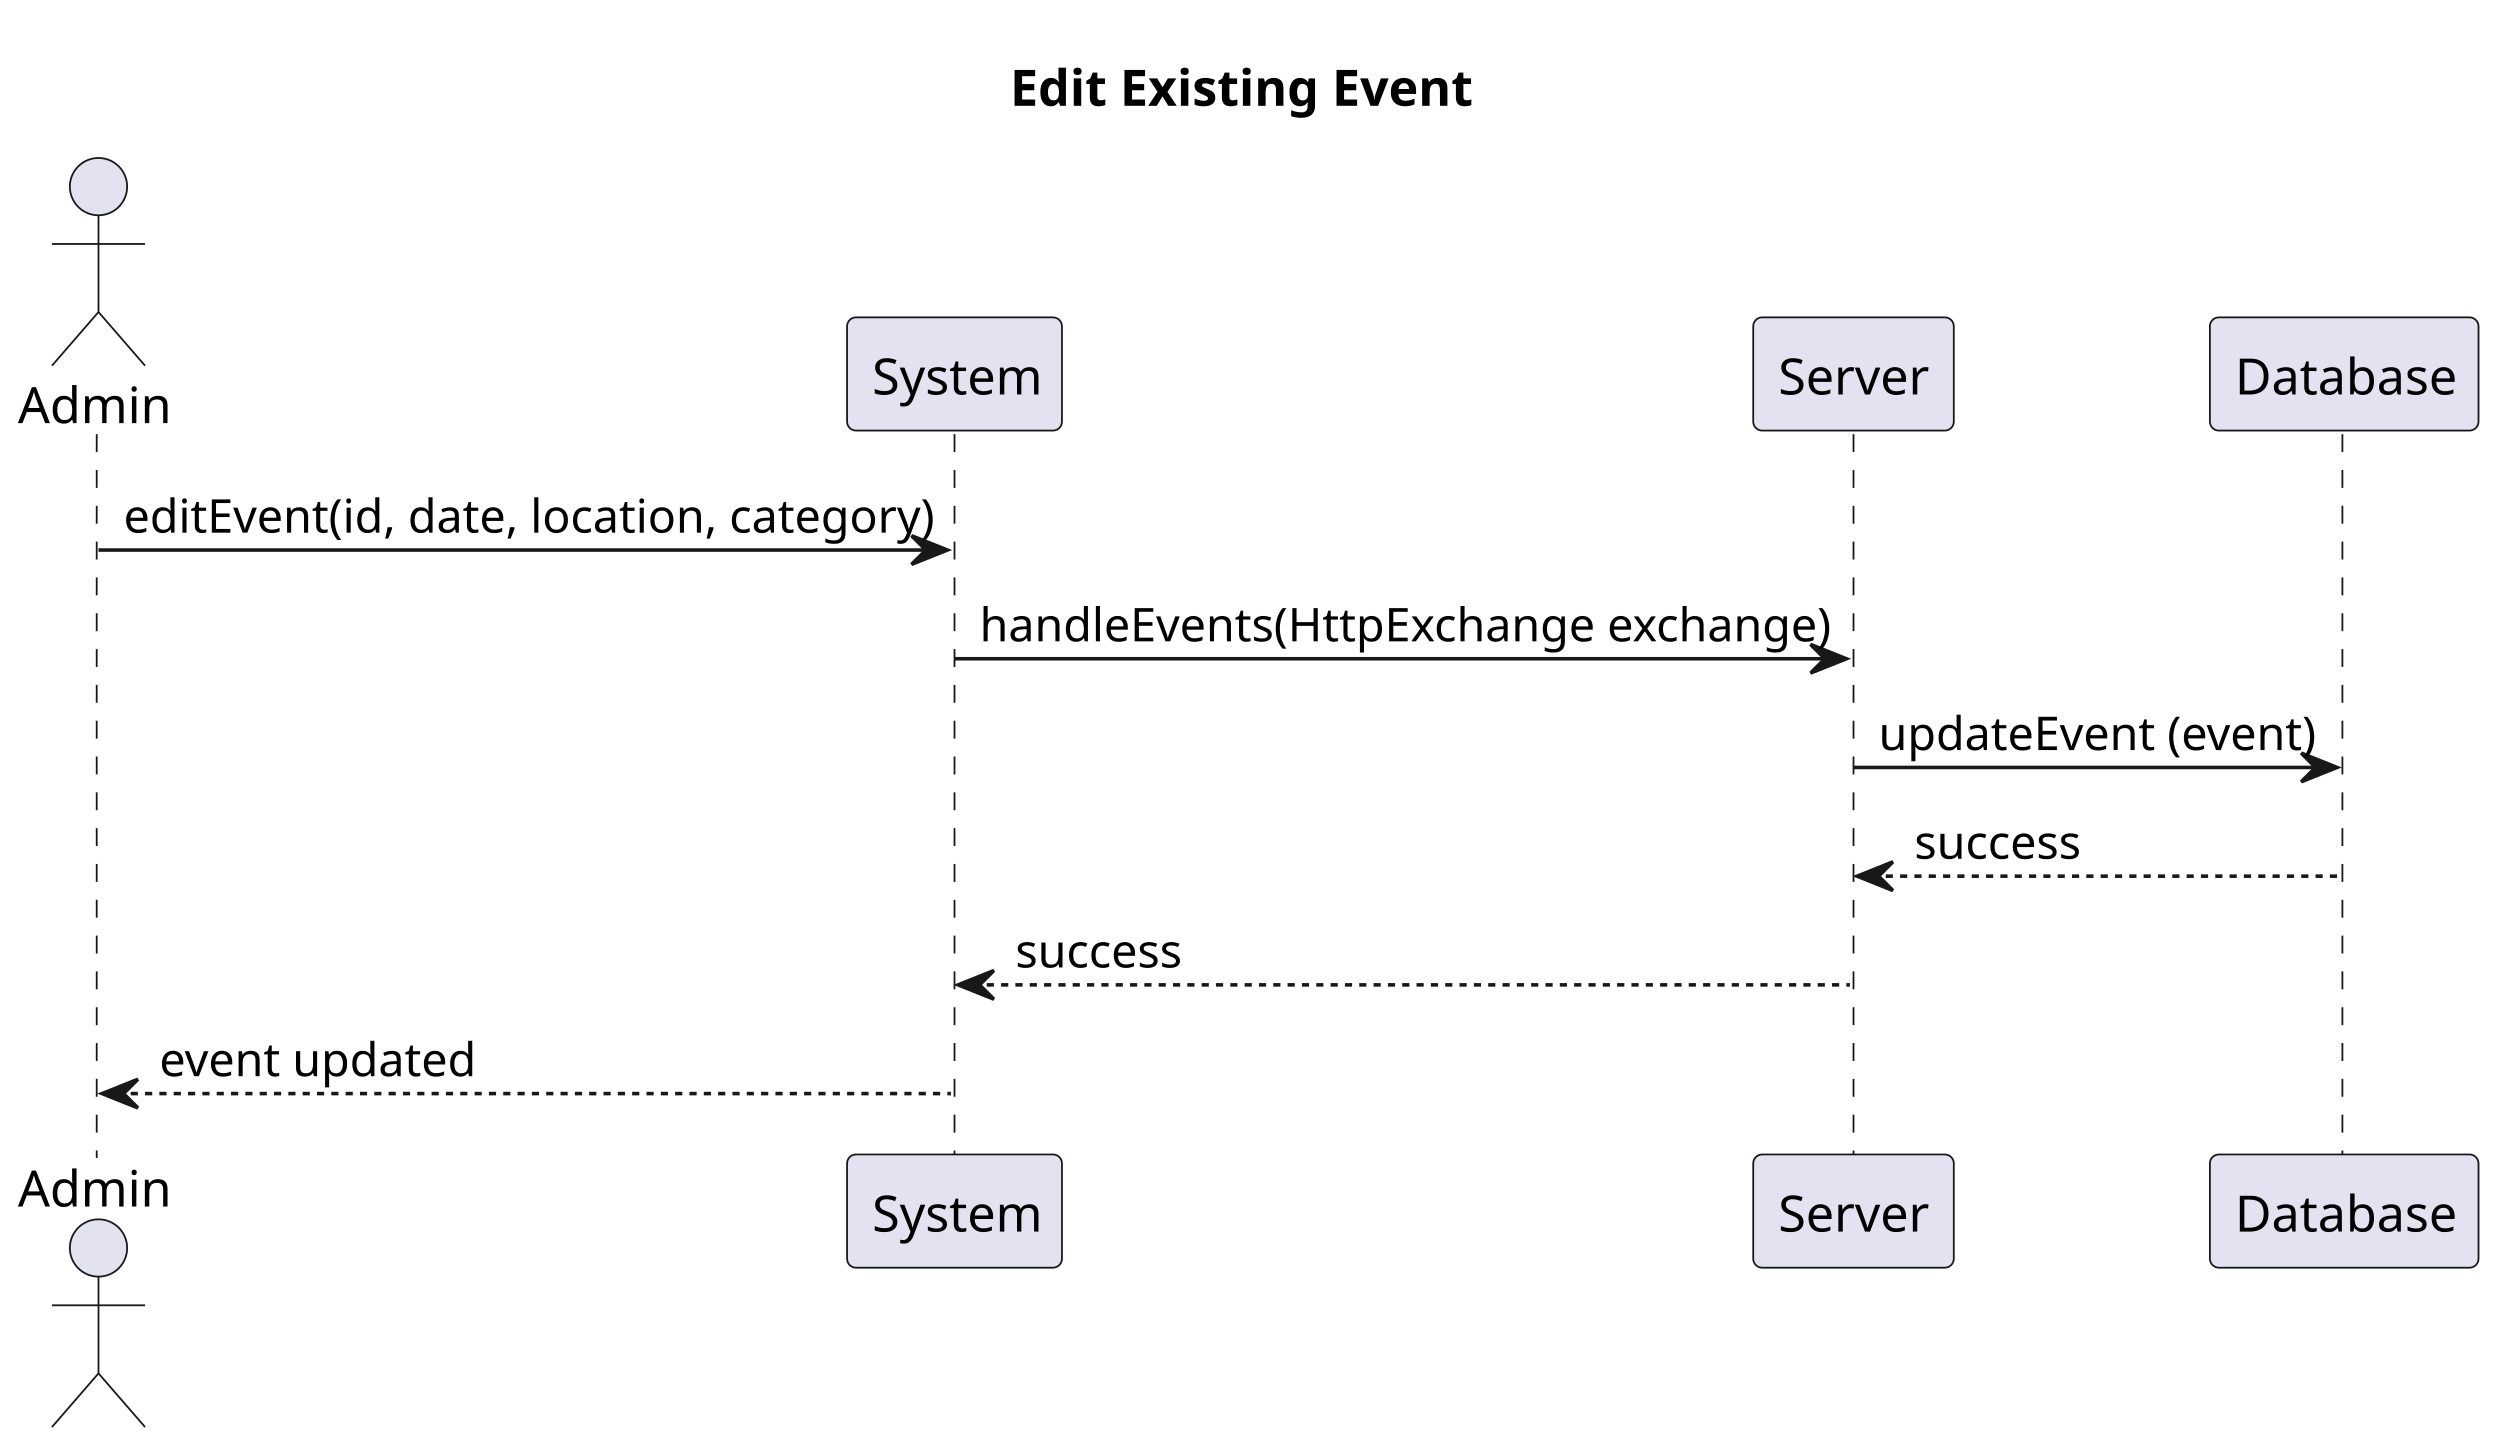
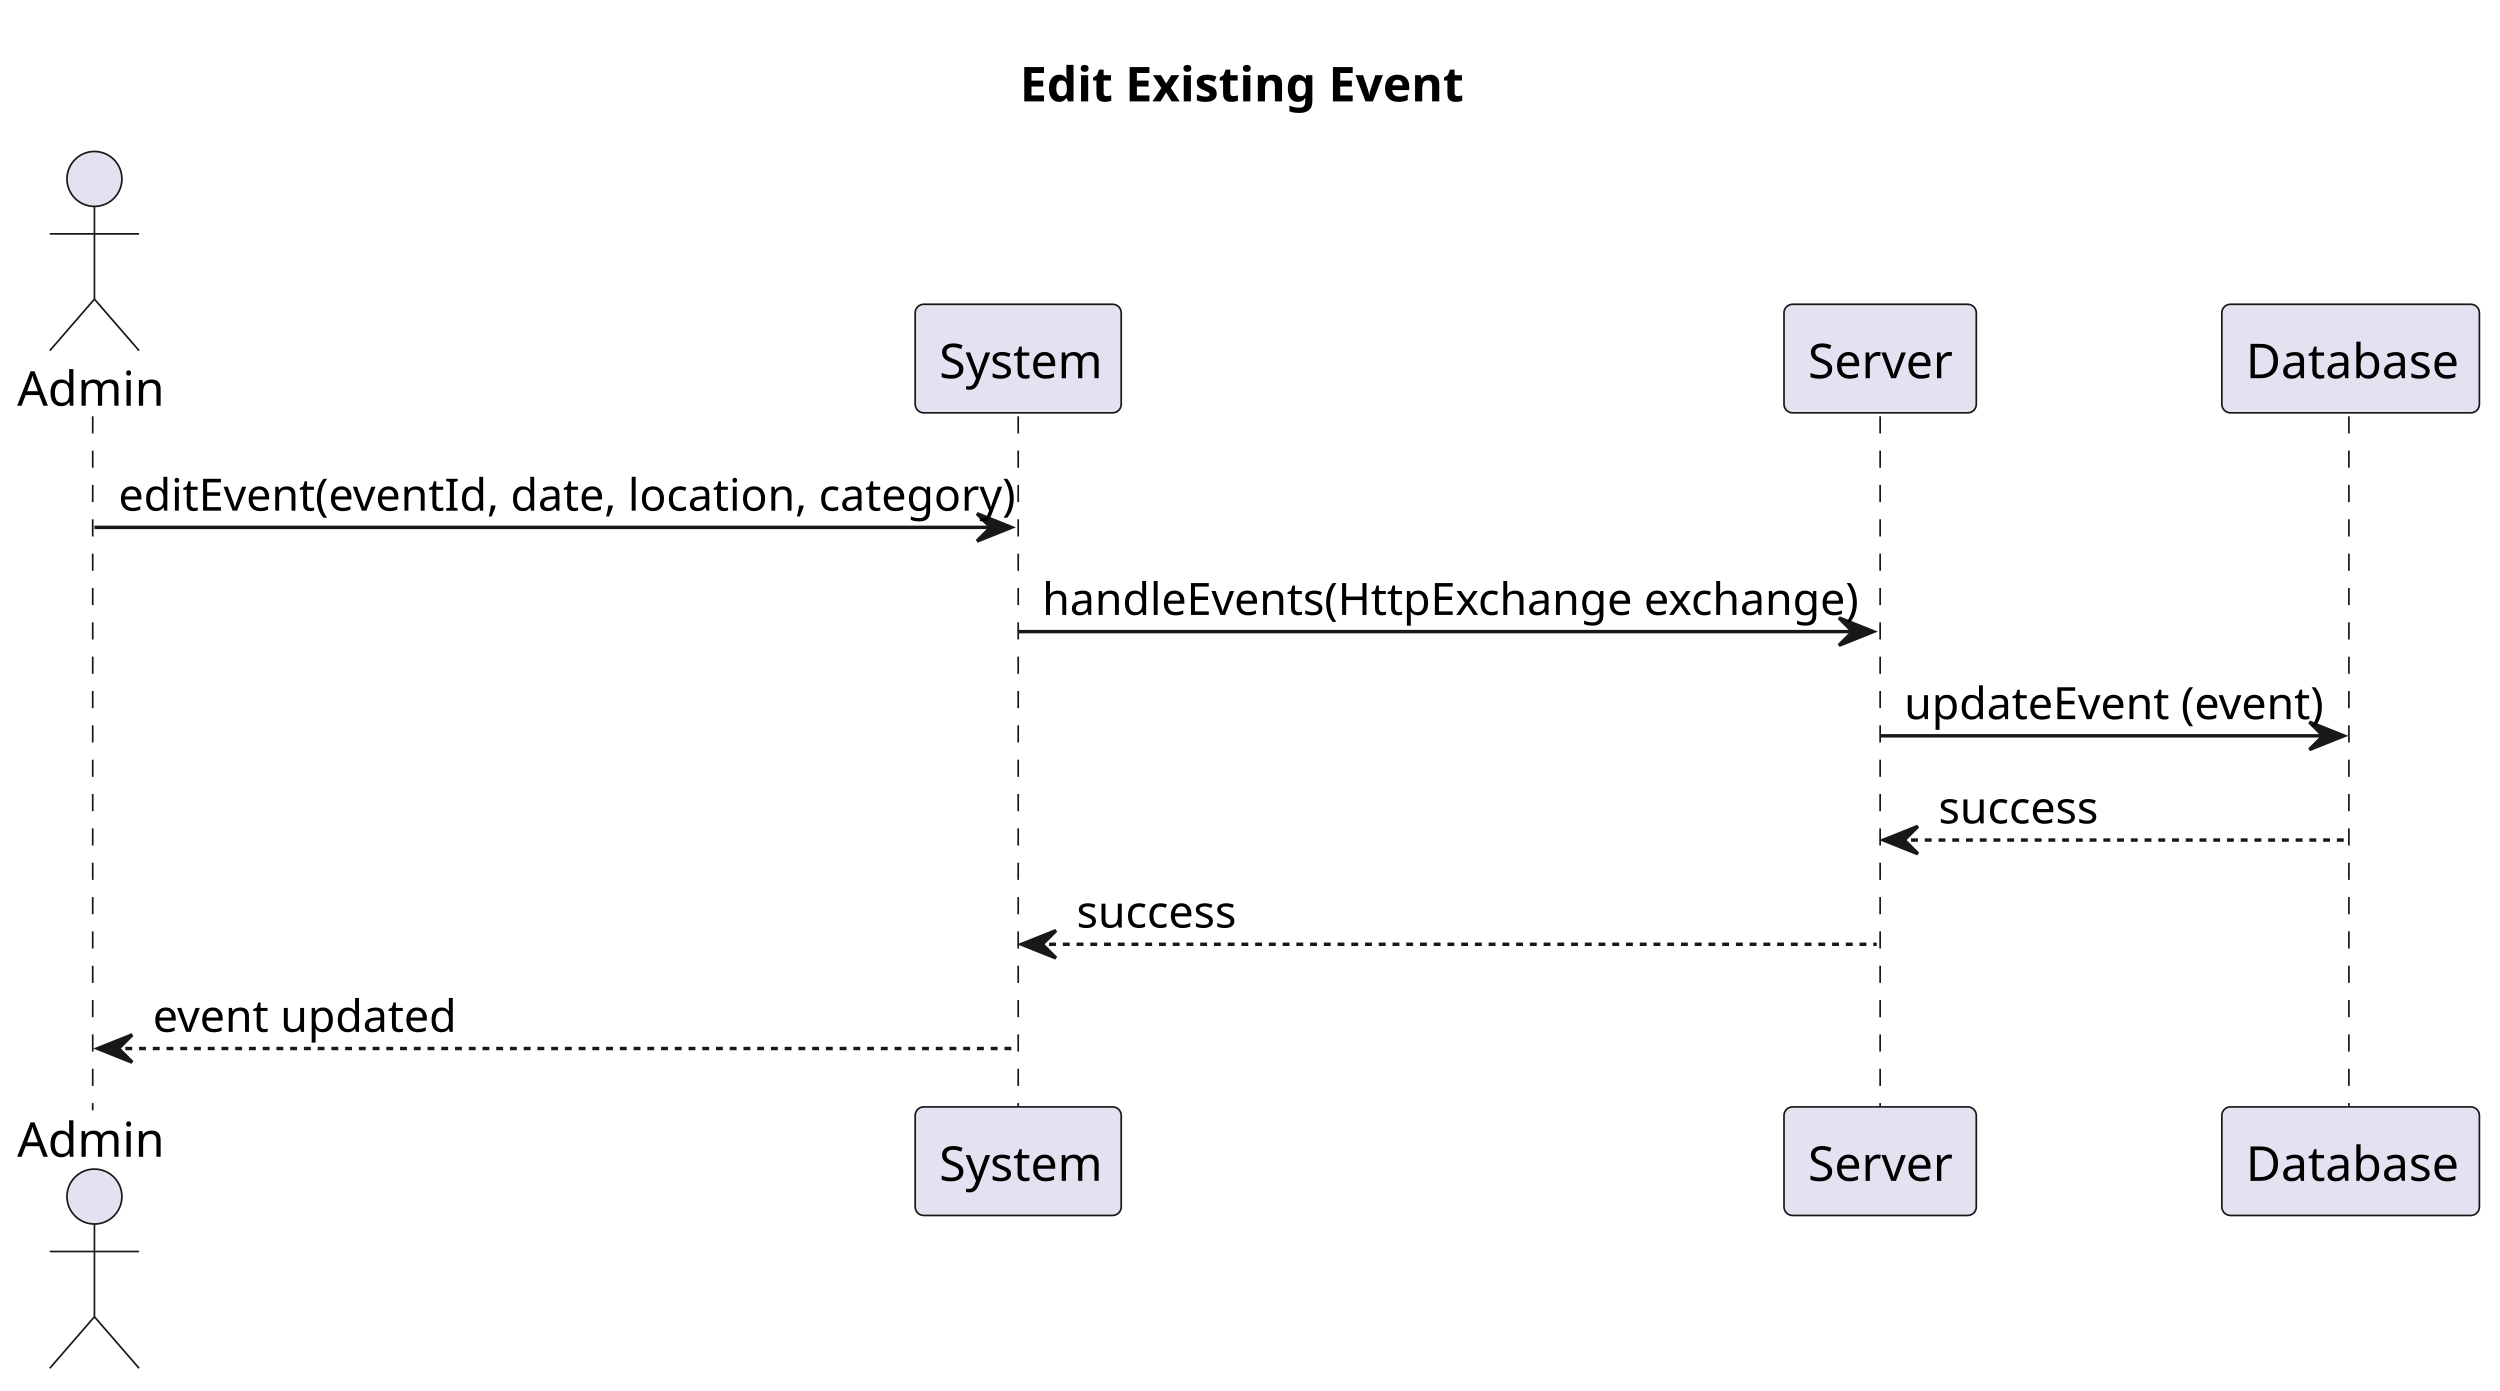
- <svg xmlns="http://www.w3.org/2000/svg" contentStyleType="text/css" height="405px" preserveAspectRatio="none" style="width:698px;height:405px;background:#FFFFFF;" version="1.1" viewBox="0 0 698 405" width="698px" zoomAndPan="magnify">
+ <svg xmlns="http://www.w3.org/2000/svg" contentStyleType="text/css" height="405px" preserveAspectRatio="none" style="width:728px;height:405px;background:#FFFFFF;" version="1.1" viewBox="0 0 728 405" width="728px" zoomAndPan="magnify">
  <defs />
  <g>
-     <text fill="#000000" font-family="sans-serif" font-size="14" font-weight="bold" lengthAdjust="spacing" textLength="132" x="282" y="29.533">Edit Existing Event</text>
+     <text fill="#000000" font-family="sans-serif" font-size="14" font-weight="bold" lengthAdjust="spacing" textLength="132" x="297" y="29.533">Edit Existing Event</text>
    <line style="stroke:#181818;stroke-width:0.5;stroke-dasharray:5.0,5.0;" x1="27" x2="27" y1="121.219" y2="323.328" />
-     <line style="stroke:#181818;stroke-width:0.5;stroke-dasharray:5.0,5.0;" x1="266.5" x2="266.5" y1="121.219" y2="323.328" />
-     <line style="stroke:#181818;stroke-width:0.5;stroke-dasharray:5.0,5.0;" x1="517.5" x2="517.5" y1="121.219" y2="323.328" />
-     <line style="stroke:#181818;stroke-width:0.5;stroke-dasharray:5.0,5.0;" x1="654" x2="654" y1="121.219" y2="323.328" />
+     <line style="stroke:#181818;stroke-width:0.5;stroke-dasharray:5.0,5.0;" x1="296.5" x2="296.5" y1="121.219" y2="323.328" />
+     <line style="stroke:#181818;stroke-width:0.5;stroke-dasharray:5.0,5.0;" x1="547.5" x2="547.5" y1="121.219" y2="323.328" />
+     <line style="stroke:#181818;stroke-width:0.5;stroke-dasharray:5.0,5.0;" x1="684" x2="684" y1="121.219" y2="323.328" />
    <text fill="#000000" font-family="sans-serif" font-size="14" lengthAdjust="spacing" textLength="39" x="5" y="118.143">Admin</text>
    <ellipse cx="27.5" cy="52.109" fill="#E2E2F0" rx="8" ry="8" style="stroke:#181818;stroke-width:0.5;" />
    <path d="M27.5,60.109 L27.5,87.109 M14.5,68.109 L40.5,68.109 M27.5,87.109 L14.5,102.109 M27.5,87.109 L40.5,102.109 " fill="none" style="stroke:#181818;stroke-width:0.5;" />
    <text fill="#000000" font-family="sans-serif" font-size="14" lengthAdjust="spacing" textLength="39" x="5" y="336.861">Admin</text>
    <ellipse cx="27.5" cy="348.438" fill="#E2E2F0" rx="8" ry="8" style="stroke:#181818;stroke-width:0.5;" />
    <path d="M27.5,356.438 L27.5,383.438 M14.5,364.438 L40.5,364.438 M27.5,383.438 L14.5,398.438 M27.5,383.438 L40.5,398.438 " fill="none" style="stroke:#181818;stroke-width:0.5;" />
-     <rect fill="#E2E2F0" height="31.609" rx="2.5" ry="2.5" style="stroke:#181818;stroke-width:0.5;" width="60" x="236.5" y="88.609" />
-     <text fill="#000000" font-family="sans-serif" font-size="14" lengthAdjust="spacing" textLength="46" x="243.5" y="110.143">System</text>
-     <rect fill="#E2E2F0" height="31.609" rx="2.5" ry="2.5" style="stroke:#181818;stroke-width:0.5;" width="60" x="236.5" y="322.328" />
-     <text fill="#000000" font-family="sans-serif" font-size="14" lengthAdjust="spacing" textLength="46" x="243.5" y="343.861">System</text>
-     <rect fill="#E2E2F0" height="31.609" rx="2.5" ry="2.5" style="stroke:#181818;stroke-width:0.5;" width="56" x="489.5" y="88.609" />
-     <text fill="#000000" font-family="sans-serif" font-size="14" lengthAdjust="spacing" textLength="42" x="496.5" y="110.143">Server</text>
-     <rect fill="#E2E2F0" height="31.609" rx="2.5" ry="2.5" style="stroke:#181818;stroke-width:0.5;" width="56" x="489.5" y="322.328" />
-     <text fill="#000000" font-family="sans-serif" font-size="14" lengthAdjust="spacing" textLength="42" x="496.5" y="343.861">Server</text>
-     <rect fill="#E2E2F0" height="31.609" rx="2.5" ry="2.5" style="stroke:#181818;stroke-width:0.5;" width="75" x="617" y="88.609" />
-     <text fill="#000000" font-family="sans-serif" font-size="14" lengthAdjust="spacing" textLength="61" x="624" y="110.143">Database</text>
-     <rect fill="#E2E2F0" height="31.609" rx="2.5" ry="2.5" style="stroke:#181818;stroke-width:0.5;" width="75" x="617" y="322.328" />
-     <text fill="#000000" font-family="sans-serif" font-size="14" lengthAdjust="spacing" textLength="61" x="624" y="343.861">Database</text>
-     <polygon fill="#181818" points="254.5,149.57,264.5,153.57,254.5,157.57,258.5,153.57" style="stroke:#181818;stroke-width:1.0;" />
-     <line style="stroke:#181818;stroke-width:1.0;" x1="27.5" x2="260.5" y1="153.57" y2="153.57" />
-     <text fill="#000000" font-family="sans-serif" font-size="13" lengthAdjust="spacing" textLength="215" x="34.5" y="148.714">editEvent(id, date, location, category)</text>
-     <polygon fill="#181818" points="505.5,179.922,515.5,183.922,505.5,187.922,509.5,183.922" style="stroke:#181818;stroke-width:1.0;" />
-     <line style="stroke:#181818;stroke-width:1.0;" x1="266.5" x2="511.5" y1="183.922" y2="183.922" />
-     <text fill="#000000" font-family="sans-serif" font-size="13" lengthAdjust="spacing" textLength="227" x="273.5" y="179.065">handleEvents(HttpExchange exchange)</text>
-     <polygon fill="#181818" points="642.5,210.273,652.5,214.273,642.5,218.273,646.5,214.273" style="stroke:#181818;stroke-width:1.0;" />
-     <line style="stroke:#181818;stroke-width:1.0;" x1="517.5" x2="648.5" y1="214.273" y2="214.273" />
-     <text fill="#000000" font-family="sans-serif" font-size="13" lengthAdjust="spacing" textLength="113" x="524.5" y="209.417">updateEvent (event)</text>
-     <polygon fill="#181818" points="528.5,240.625,518.5,244.625,528.5,248.625,524.5,244.625" style="stroke:#181818;stroke-width:1.0;" />
-     <line style="stroke:#181818;stroke-width:1.0;stroke-dasharray:2.0,2.0;" x1="522.5" x2="653.5" y1="244.625" y2="244.625" />
-     <text fill="#000000" font-family="sans-serif" font-size="13" lengthAdjust="spacing" textLength="49" x="534.5" y="239.769">success</text>
-     <polygon fill="#181818" points="277.5,270.977,267.5,274.977,277.5,278.977,273.5,274.977" style="stroke:#181818;stroke-width:1.0;" />
-     <line style="stroke:#181818;stroke-width:1.0;stroke-dasharray:2.0,2.0;" x1="271.5" x2="516.5" y1="274.977" y2="274.977" />
-     <text fill="#000000" font-family="sans-serif" font-size="13" lengthAdjust="spacing" textLength="49" x="283.5" y="270.12">success</text>
+     <rect fill="#E2E2F0" height="31.609" rx="2.5" ry="2.5" style="stroke:#181818;stroke-width:0.5;" width="60" x="266.5" y="88.609" />
+     <text fill="#000000" font-family="sans-serif" font-size="14" lengthAdjust="spacing" textLength="46" x="273.5" y="110.143">System</text>
+     <rect fill="#E2E2F0" height="31.609" rx="2.5" ry="2.5" style="stroke:#181818;stroke-width:0.5;" width="60" x="266.5" y="322.328" />
+     <text fill="#000000" font-family="sans-serif" font-size="14" lengthAdjust="spacing" textLength="46" x="273.5" y="343.861">System</text>
+     <rect fill="#E2E2F0" height="31.609" rx="2.5" ry="2.5" style="stroke:#181818;stroke-width:0.5;" width="56" x="519.5" y="88.609" />
+     <text fill="#000000" font-family="sans-serif" font-size="14" lengthAdjust="spacing" textLength="42" x="526.5" y="110.143">Server</text>
+     <rect fill="#E2E2F0" height="31.609" rx="2.5" ry="2.5" style="stroke:#181818;stroke-width:0.5;" width="56" x="519.5" y="322.328" />
+     <text fill="#000000" font-family="sans-serif" font-size="14" lengthAdjust="spacing" textLength="42" x="526.5" y="343.861">Server</text>
+     <rect fill="#E2E2F0" height="31.609" rx="2.5" ry="2.5" style="stroke:#181818;stroke-width:0.5;" width="75" x="647" y="88.609" />
+     <text fill="#000000" font-family="sans-serif" font-size="14" lengthAdjust="spacing" textLength="61" x="654" y="110.143">Database</text>
+     <rect fill="#E2E2F0" height="31.609" rx="2.5" ry="2.5" style="stroke:#181818;stroke-width:0.5;" width="75" x="647" y="322.328" />
+     <text fill="#000000" font-family="sans-serif" font-size="14" lengthAdjust="spacing" textLength="61" x="654" y="343.861">Database</text>
+     <polygon fill="#181818" points="284.5,149.57,294.5,153.57,284.5,157.57,288.5,153.57" style="stroke:#181818;stroke-width:1.0;" />
+     <line style="stroke:#181818;stroke-width:1.0;" x1="27.5" x2="290.5" y1="153.57" y2="153.57" />
+     <text fill="#000000" font-family="sans-serif" font-size="13" lengthAdjust="spacing" textLength="245" x="34.5" y="148.714">editEvent(eventId, date, location, category)</text>
+     <polygon fill="#181818" points="535.5,179.922,545.5,183.922,535.5,187.922,539.5,183.922" style="stroke:#181818;stroke-width:1.0;" />
+     <line style="stroke:#181818;stroke-width:1.0;" x1="296.5" x2="541.5" y1="183.922" y2="183.922" />
+     <text fill="#000000" font-family="sans-serif" font-size="13" lengthAdjust="spacing" textLength="227" x="303.5" y="179.065">handleEvents(HttpExchange exchange)</text>
+     <polygon fill="#181818" points="672.5,210.273,682.5,214.273,672.5,218.273,676.5,214.273" style="stroke:#181818;stroke-width:1.0;" />
+     <line style="stroke:#181818;stroke-width:1.0;" x1="547.5" x2="678.5" y1="214.273" y2="214.273" />
+     <text fill="#000000" font-family="sans-serif" font-size="13" lengthAdjust="spacing" textLength="113" x="554.5" y="209.417">updateEvent (event)</text>
+     <polygon fill="#181818" points="558.5,240.625,548.5,244.625,558.5,248.625,554.5,244.625" style="stroke:#181818;stroke-width:1.0;" />
+     <line style="stroke:#181818;stroke-width:1.0;stroke-dasharray:2.0,2.0;" x1="552.5" x2="683.5" y1="244.625" y2="244.625" />
+     <text fill="#000000" font-family="sans-serif" font-size="13" lengthAdjust="spacing" textLength="49" x="564.5" y="239.769">success</text>
+     <polygon fill="#181818" points="307.5,270.977,297.5,274.977,307.5,278.977,303.5,274.977" style="stroke:#181818;stroke-width:1.0;" />
+     <line style="stroke:#181818;stroke-width:1.0;stroke-dasharray:2.0,2.0;" x1="301.5" x2="546.5" y1="274.977" y2="274.977" />
+     <text fill="#000000" font-family="sans-serif" font-size="13" lengthAdjust="spacing" textLength="49" x="313.5" y="270.12">success</text>
    <polygon fill="#181818" points="38.5,301.328,28.5,305.328,38.5,309.328,34.5,305.328" style="stroke:#181818;stroke-width:1.0;" />
-     <line style="stroke:#181818;stroke-width:1.0;stroke-dasharray:2.0,2.0;" x1="32.5" x2="265.5" y1="305.328" y2="305.328" />
+     <line style="stroke:#181818;stroke-width:1.0;stroke-dasharray:2.0,2.0;" x1="32.5" x2="295.5" y1="305.328" y2="305.328" />
    <text fill="#000000" font-family="sans-serif" font-size="13" lengthAdjust="spacing" textLength="80" x="44.5" y="300.472">event updated</text>
  </g>
</svg>
